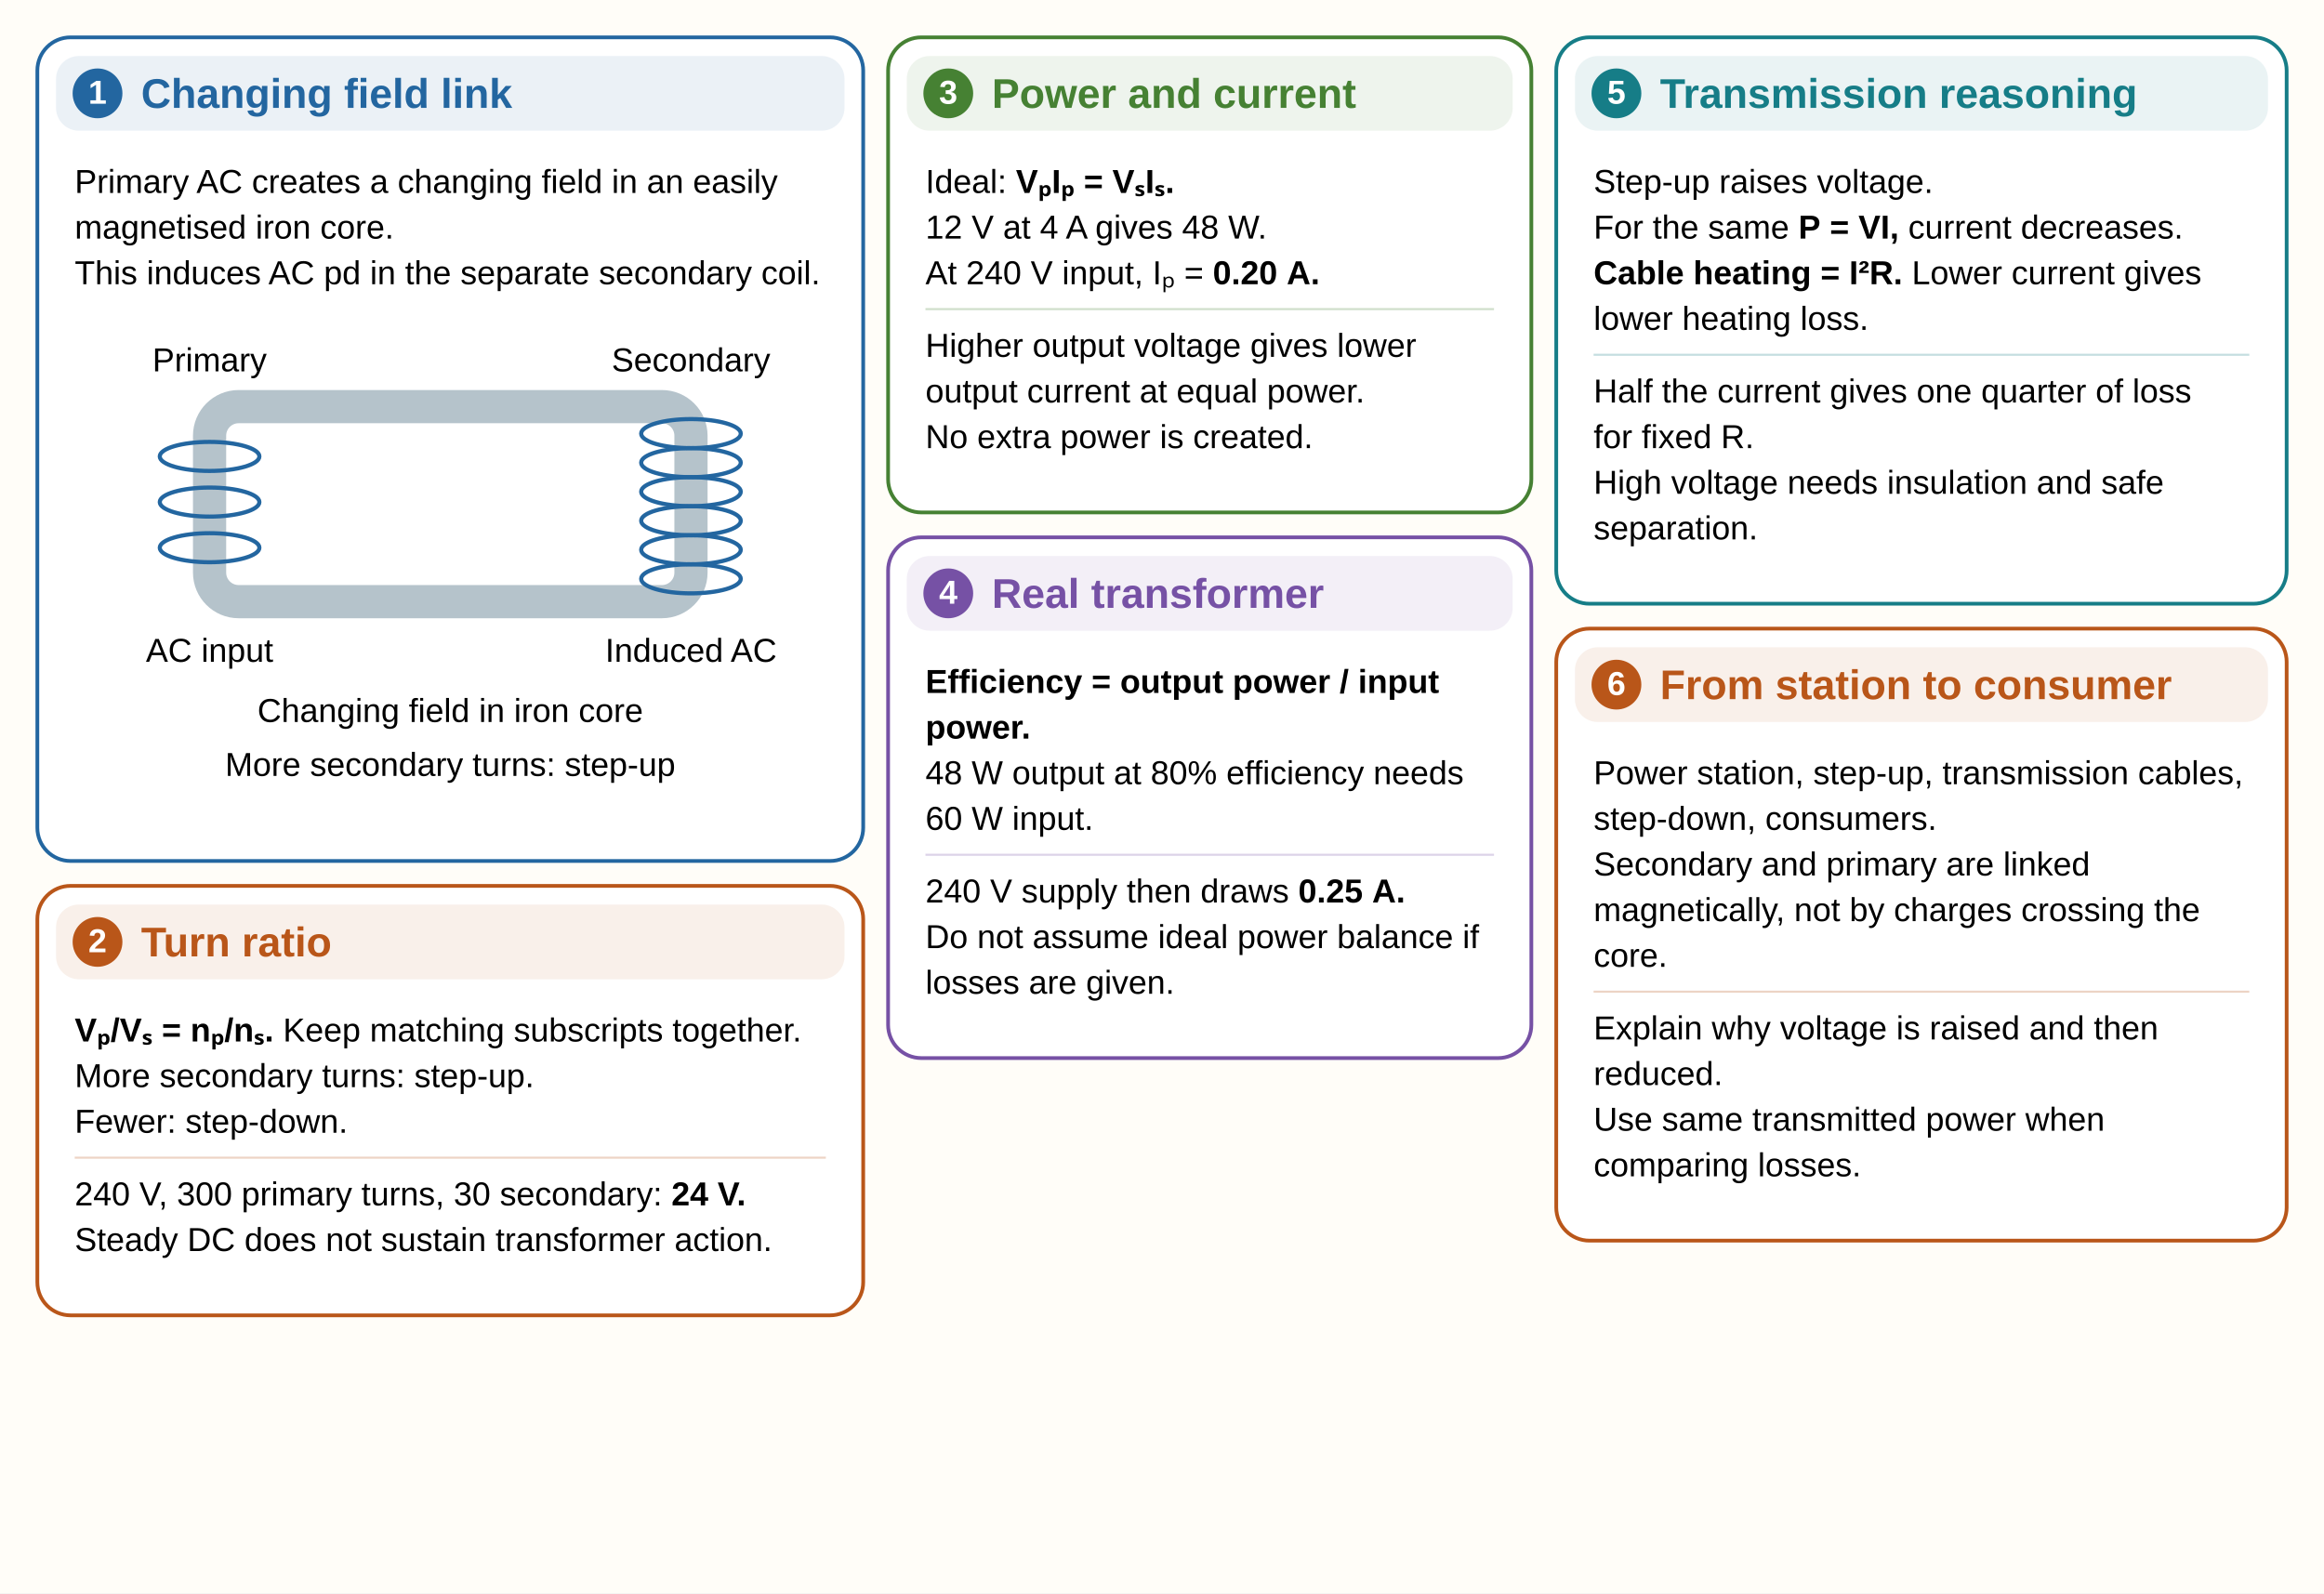
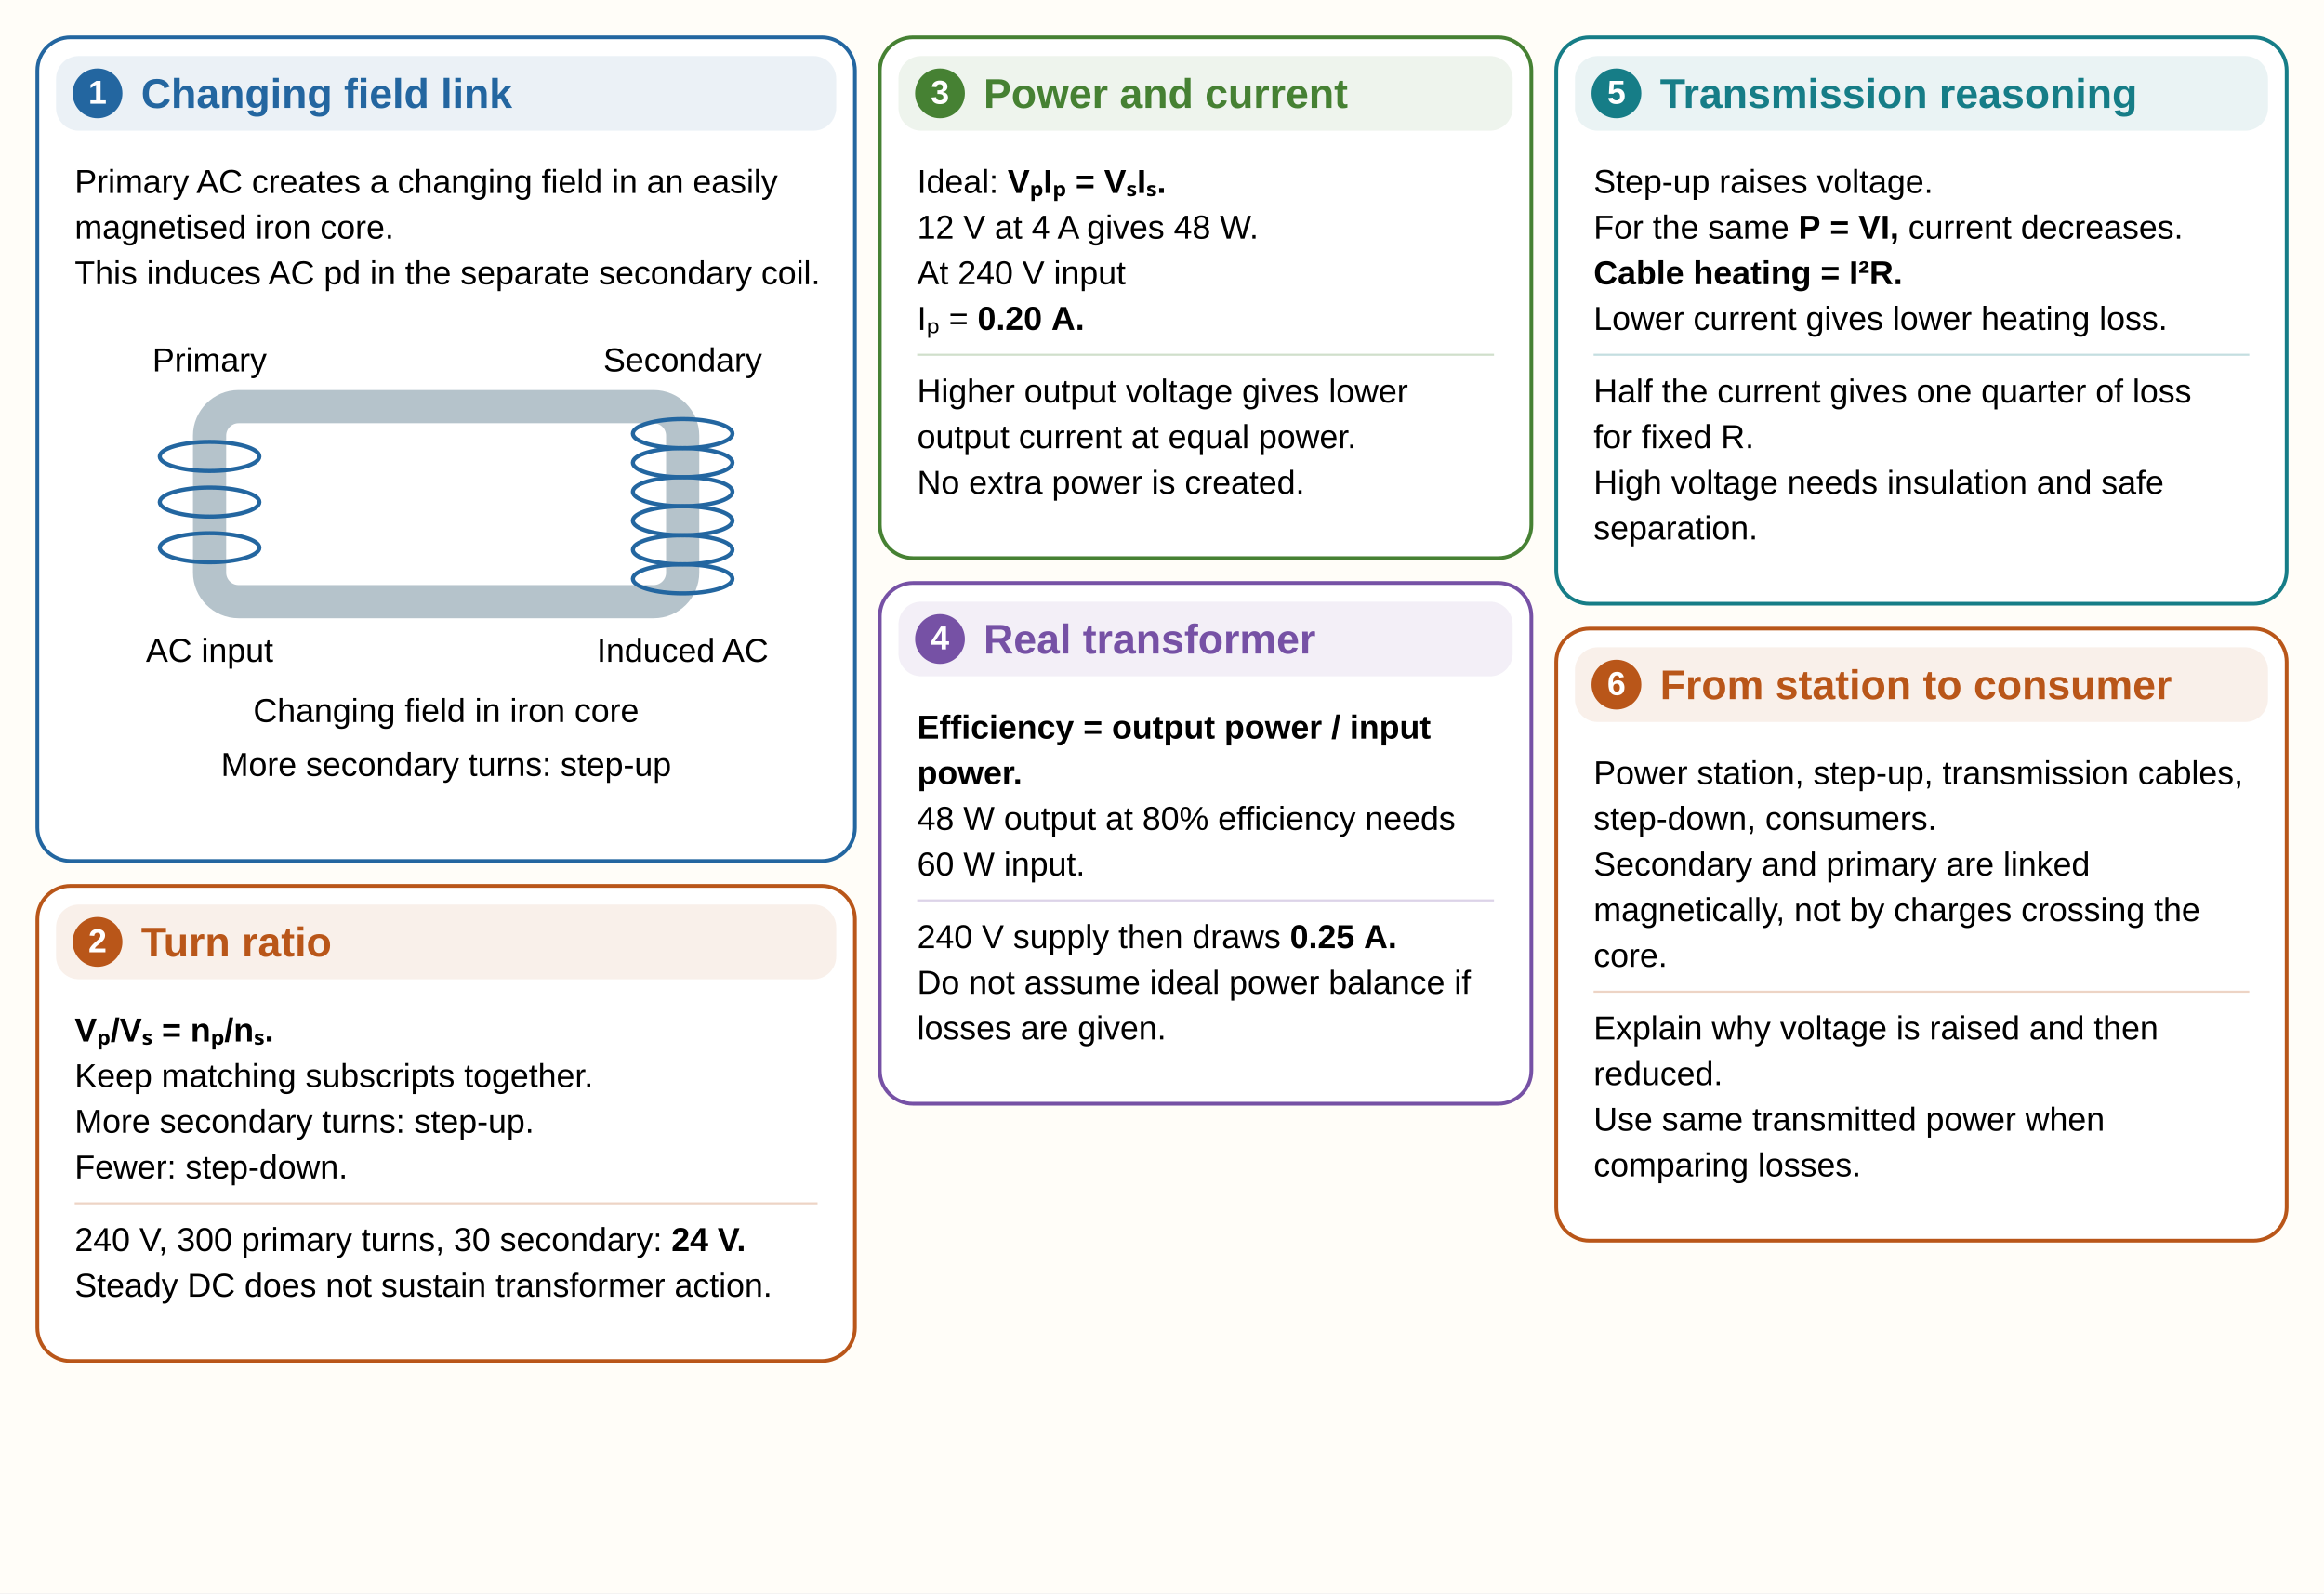
<svg xmlns="http://www.w3.org/2000/svg" width="2400" height="1645.714" viewBox="0 0 1120 768" role="img" aria-labelledby="map-title map-description" data-print-width-mm="277" font-family="Segoe UI,Arial,sans-serif">
  <defs>
    <marker id="arrow-2366a0" viewBox="0 0 10 10" refX="9" refY="5" markerWidth="4" markerHeight="4" orient="auto-start-reverse">
      <path d="M1 1L9 5L1 9" fill="none" stroke="#2366a0" stroke-width="2" stroke-linejoin="round" />
    </marker>
    <marker id="arrow-b95619" viewBox="0 0 10 10" refX="9" refY="5" markerWidth="4" markerHeight="4" orient="auto-start-reverse">
      <path d="M1 1L9 5L1 9" fill="none" stroke="#b95619" stroke-width="2" stroke-linejoin="round" />
    </marker>
    <marker id="arrow-468133" viewBox="0 0 10 10" refX="9" refY="5" markerWidth="4" markerHeight="4" orient="auto-start-reverse">
      <path d="M1 1L9 5L1 9" fill="none" stroke="#468133" stroke-width="2" stroke-linejoin="round" />
    </marker>
    <marker id="arrow-7651a5" viewBox="0 0 10 10" refX="9" refY="5" markerWidth="4" markerHeight="4" orient="auto-start-reverse">
      <path d="M1 1L9 5L1 9" fill="none" stroke="#7651a5" stroke-width="2" stroke-linejoin="round" />
    </marker>
    <marker id="arrow-167d87" viewBox="0 0 10 10" refX="9" refY="5" markerWidth="4" markerHeight="4" orient="auto-start-reverse">
      <path d="M1 1L9 5L1 9" fill="none" stroke="#167d87" stroke-width="2" stroke-linejoin="round" />
    </marker>
    <marker id="arrow-b95619" viewBox="0 0 10 10" refX="9" refY="5" markerWidth="4" markerHeight="4" orient="auto-start-reverse">
      <path d="M1 1L9 5L1 9" fill="none" stroke="#b95619" stroke-width="2" stroke-linejoin="round" />
    </marker>
  </defs>
  <rect width="1120" height="768" fill="#fffdf8" />
-   <g class="map-section" id="section-1" data-source-panel="0" data-bounds="0,0,398,397" transform="translate(18 18)">
-     <rect width="398" height="397" rx="16" fill="white" stroke="#2366a0" stroke-width="1.8" />
+   <g class="map-section" id="section-1" data-source-panel="0" data-bounds="0,0,394,397" transform="translate(18 18)">
+     <rect width="394" height="397" rx="16" fill="white" stroke="#2366a0" stroke-width="1.8" />
    <g class="section-heading">
-       <rect x="9" y="9" width="380" height="36" rx="11" fill="#2366a0" opacity=".09" />
+       <rect x="9" y="9" width="376" height="36" rx="11" fill="#2366a0" opacity=".09" />
      <circle cx="29" cy="27" r="12" fill="#2366a0" />
      <text class="diagram-label" x="29" y="32" font-size="16" fill="white" font-weight="700" text-anchor="middle">1</text>
      <text class="panel-title" x="50" y="34" font-size="20" fill="#2366a0" font-weight="700" text-anchor="start">Changing field link</text>
    </g>
    <g class="section-body">
      <text class="body-text" x="18" y="75" font-size="16" fill="#000000" font-weight="400" text-anchor="start">Primary AC creates a changing field in an easily</text>
      <text class="body-text" x="18" y="97" font-size="16" fill="#000000" font-weight="400" text-anchor="start">magnetised iron core.</text>
      <text class="body-text" x="18" y="119" font-size="16" fill="#000000" font-weight="400" text-anchor="start">This induces AC pd in the separate secondary coil.</text>
      <g transform="translate(18 137)">
        <g class="concept-illustration">
-           <rect x="65" y="41" width="232" height="94" rx="14" fill="none" stroke="#b5c3cb" stroke-width="16" />
+           <rect x="65" y="41" width="228" height="94" rx="14" fill="none" stroke="#b5c3cb" stroke-width="16" />
          <ellipse cx="65" cy="65" rx="24" ry="7" fill="none" stroke="#2366a0" stroke-width="2" />
          <ellipse cx="65" cy="87" rx="24" ry="7" fill="none" stroke="#2366a0" stroke-width="2" />
          <ellipse cx="65" cy="109" rx="24" ry="7" fill="none" stroke="#2366a0" stroke-width="2" />
-           <ellipse cx="297" cy="54" rx="24" ry="7" fill="none" stroke="#2366a0" stroke-width="2" />
-           <ellipse cx="297" cy="68" rx="24" ry="7" fill="none" stroke="#2366a0" stroke-width="2" />
-           <ellipse cx="297" cy="82" rx="24" ry="7" fill="none" stroke="#2366a0" stroke-width="2" />
-           <ellipse cx="297" cy="96" rx="24" ry="7" fill="none" stroke="#2366a0" stroke-width="2" />
-           <ellipse cx="297" cy="110" rx="24" ry="7" fill="none" stroke="#2366a0" stroke-width="2" />
-           <ellipse cx="297" cy="124" rx="24" ry="7" fill="none" stroke="#2366a0" stroke-width="2" />
+           <ellipse cx="293" cy="54" rx="24" ry="7" fill="none" stroke="#2366a0" stroke-width="2" />
+           <ellipse cx="293" cy="68" rx="24" ry="7" fill="none" stroke="#2366a0" stroke-width="2" />
+           <ellipse cx="293" cy="82" rx="24" ry="7" fill="none" stroke="#2366a0" stroke-width="2" />
+           <ellipse cx="293" cy="96" rx="24" ry="7" fill="none" stroke="#2366a0" stroke-width="2" />
+           <ellipse cx="293" cy="110" rx="24" ry="7" fill="none" stroke="#2366a0" stroke-width="2" />
+           <ellipse cx="293" cy="124" rx="24" ry="7" fill="none" stroke="#2366a0" stroke-width="2" />
          <text class="diagram-label" x="65" y="24" font-size="16" fill="#000000" text-anchor="middle">Primary</text>
-           <text class="diagram-label" x="297" y="24" font-size="16" fill="#000000" text-anchor="middle">Secondary</text>
+           <text class="diagram-label" x="293" y="24" font-size="16" fill="#000000" text-anchor="middle">Secondary</text>
          <text class="diagram-label" x="65" y="164" font-size="16" fill="#000000" text-anchor="middle">AC input</text>
-           <text class="diagram-label" x="297" y="164" font-size="16" fill="#000000" text-anchor="middle">Induced AC</text>
-           <text class="diagram-label" x="181.0" y="193" font-size="16" fill="#000000" text-anchor="middle">Changing field in iron core</text>
-           <text class="diagram-label" x="181.0" y="219" font-size="16" fill="#000000" text-anchor="middle">More secondary turns: step-up</text>
+           <text class="diagram-label" x="293" y="164" font-size="16" fill="#000000" text-anchor="middle">Induced AC</text>
+           <text class="diagram-label" x="179.0" y="193" font-size="16" fill="#000000" text-anchor="middle">Changing field in iron core</text>
+           <text class="diagram-label" x="179.0" y="219" font-size="16" fill="#000000" text-anchor="middle">More secondary turns: step-up</text>
        </g>
      </g>
    </g>
  </g>
-   <g class="map-section" id="section-2" data-source-panel="1" data-bounds="0,0,398,207" transform="translate(18 427)">
-     <rect width="398" height="207" rx="16" fill="white" stroke="#b95619" stroke-width="1.8" />
+   <g class="map-section" id="section-2" data-source-panel="1" data-bounds="0,0,394,229" transform="translate(18 427)">
+     <rect width="394" height="229" rx="16" fill="white" stroke="#b95619" stroke-width="1.8" />
    <g class="section-heading">
-       <rect x="9" y="9" width="380" height="36" rx="11" fill="#b95619" opacity=".09" />
+       <rect x="9" y="9" width="376" height="36" rx="11" fill="#b95619" opacity=".09" />
      <circle cx="29" cy="27" r="12" fill="#b95619" />
      <text class="diagram-label" x="29" y="32" font-size="16" fill="white" font-weight="700" text-anchor="middle">2</text>
      <text class="panel-title" x="50" y="34" font-size="20" fill="#b95619" font-weight="700" text-anchor="start">Turn ratio</text>
    </g>
    <g class="section-body">
      <text class="body-text" x="18" y="75" font-size="16" fill="#000000" font-weight="400" text-anchor="start">
        <tspan font-weight="700">Vₚ/Vₛ</tspan>
        <tspan font-weight="700">=</tspan>
-         <tspan font-weight="700">nₚ/nₛ.</tspan> Keep matching subscripts together.</text>
-       <text class="body-text" x="18" y="97" font-size="16" fill="#000000" font-weight="400" text-anchor="start">More secondary turns: step-up.</text>
-       <text class="body-text" x="18" y="119" font-size="16" fill="#000000" font-weight="400" text-anchor="start">Fewer: step-down.</text>
-       <path class="section-divider" d="M18 131H380" stroke="#b95619" stroke-opacity=".25" stroke-width="1" fill="none" />
-       <text class="body-text" x="18" y="154" font-size="16" fill="#000000" font-weight="400" text-anchor="start">240 V, 300 primary turns, 30 secondary: <tspan font-weight="700">24</tspan>
+         <tspan font-weight="700">nₚ/nₛ.</tspan>
+       </text>
+       <text class="body-text" x="18" y="97" font-size="16" fill="#000000" font-weight="400" text-anchor="start">Keep matching subscripts together.</text>
+       <text class="body-text" x="18" y="119" font-size="16" fill="#000000" font-weight="400" text-anchor="start">More secondary turns: step-up.</text>
+       <text class="body-text" x="18" y="141" font-size="16" fill="#000000" font-weight="400" text-anchor="start">Fewer: step-down.</text>
+       <path class="section-divider" d="M18 153H376" stroke="#b95619" stroke-opacity=".25" stroke-width="1" fill="none" />
+       <text class="body-text" x="18" y="176" font-size="16" fill="#000000" font-weight="400" text-anchor="start">240 V, 300 primary turns, 30 secondary: <tspan font-weight="700">24</tspan>
        <tspan font-weight="700">V.</tspan>
      </text>
-       <text class="body-text" x="18" y="176" font-size="16" fill="#000000" font-weight="400" text-anchor="start">Steady DC does not sustain transformer action.</text>
+       <text class="body-text" x="18" y="198" font-size="16" fill="#000000" font-weight="400" text-anchor="start">Steady DC does not sustain transformer action.</text>
    </g>
  </g>
-   <g class="map-section" id="section-3" data-source-panel="2" data-bounds="0,0,310,229" transform="translate(428 18)">
-     <rect width="310" height="229" rx="16" fill="white" stroke="#468133" stroke-width="1.8" />
+   <g class="map-section" id="section-3" data-source-panel="2" data-bounds="0,0,314,251" transform="translate(424 18)">
+     <rect width="314" height="251" rx="16" fill="white" stroke="#468133" stroke-width="1.8" />
    <g class="section-heading">
-       <rect x="9" y="9" width="292" height="36" rx="11" fill="#468133" opacity=".09" />
+       <rect x="9" y="9" width="296" height="36" rx="11" fill="#468133" opacity=".09" />
      <circle cx="29" cy="27" r="12" fill="#468133" />
      <text class="diagram-label" x="29" y="32" font-size="16" fill="white" font-weight="700" text-anchor="middle">3</text>
      <text class="panel-title" x="50" y="34" font-size="20" fill="#468133" font-weight="700" text-anchor="start">Power and current</text>
    </g>
    <g class="section-body">
      <text class="body-text" x="18" y="75" font-size="16" fill="#000000" font-weight="400" text-anchor="start">Ideal: <tspan font-weight="700">VₚIₚ</tspan>
        <tspan font-weight="700">=</tspan>
        <tspan font-weight="700">VₛIₛ.</tspan>
      </text>
      <text class="body-text" x="18" y="97" font-size="16" fill="#000000" font-weight="400" text-anchor="start">12 V at 4 A gives 48 W.</text>
-       <text class="body-text" x="18" y="119" font-size="16" fill="#000000" font-weight="400" text-anchor="start">At 240 V input, Iₚ = <tspan font-weight="700">0.20</tspan>
+       <text class="body-text" x="18" y="119" font-size="16" fill="#000000" font-weight="400" text-anchor="start">At 240 V input</text>
+       <text class="body-text" x="18" y="141" font-size="16" fill="#000000" font-weight="400" text-anchor="start">Iₚ = <tspan font-weight="700">0.20</tspan>
        <tspan font-weight="700">A.</tspan>
      </text>
-       <path class="section-divider" d="M18 131H292" stroke="#468133" stroke-opacity=".25" stroke-width="1" fill="none" />
-       <text class="body-text" x="18" y="154" font-size="16" fill="#000000" font-weight="400" text-anchor="start">Higher output voltage gives lower</text>
-       <text class="body-text" x="18" y="176" font-size="16" fill="#000000" font-weight="400" text-anchor="start">output current at equal power.</text>
-       <text class="body-text" x="18" y="198" font-size="16" fill="#000000" font-weight="400" text-anchor="start">No extra power is created.</text>
+       <path class="section-divider" d="M18 153H296" stroke="#468133" stroke-opacity=".25" stroke-width="1" fill="none" />
+       <text class="body-text" x="18" y="176" font-size="16" fill="#000000" font-weight="400" text-anchor="start">Higher output voltage gives lower</text>
+       <text class="body-text" x="18" y="198" font-size="16" fill="#000000" font-weight="400" text-anchor="start">output current at equal power.</text>
+       <text class="body-text" x="18" y="220" font-size="16" fill="#000000" font-weight="400" text-anchor="start">No extra power is created.</text>
    </g>
  </g>
-   <g class="map-section" id="section-4" data-source-panel="3" data-bounds="0,0,310,251" transform="translate(428 259)">
-     <rect width="310" height="251" rx="16" fill="white" stroke="#7651a5" stroke-width="1.8" />
+   <g class="map-section" id="section-4" data-source-panel="3" data-bounds="0,0,314,251" transform="translate(424 281)">
+     <rect width="314" height="251" rx="16" fill="white" stroke="#7651a5" stroke-width="1.8" />
    <g class="section-heading">
-       <rect x="9" y="9" width="292" height="36" rx="11" fill="#7651a5" opacity=".09" />
+       <rect x="9" y="9" width="296" height="36" rx="11" fill="#7651a5" opacity=".09" />
      <circle cx="29" cy="27" r="12" fill="#7651a5" />
      <text class="diagram-label" x="29" y="32" font-size="16" fill="white" font-weight="700" text-anchor="middle">4</text>
      <text class="panel-title" x="50" y="34" font-size="20" fill="#7651a5" font-weight="700" text-anchor="start">Real transformer</text>
    </g>
    <g class="section-body">
      <text class="body-text" x="18" y="75" font-size="16" fill="#000000" font-weight="400" text-anchor="start">
        <tspan font-weight="700">Efficiency</tspan>
        <tspan font-weight="700">=</tspan>
        <tspan font-weight="700">output</tspan>
        <tspan font-weight="700">power</tspan>
        <tspan font-weight="700">/</tspan>
        <tspan font-weight="700">input</tspan>
      </text>
      <text class="body-text" x="18" y="97" font-size="16" fill="#000000" font-weight="400" text-anchor="start">
        <tspan font-weight="700">power.</tspan>
      </text>
      <text class="body-text" x="18" y="119" font-size="16" fill="#000000" font-weight="400" text-anchor="start">48 W output at 80% efficiency needs</text>
      <text class="body-text" x="18" y="141" font-size="16" fill="#000000" font-weight="400" text-anchor="start">60 W input.</text>
-       <path class="section-divider" d="M18 153H292" stroke="#7651a5" stroke-opacity=".25" stroke-width="1" fill="none" />
+       <path class="section-divider" d="M18 153H296" stroke="#7651a5" stroke-opacity=".25" stroke-width="1" fill="none" />
      <text class="body-text" x="18" y="176" font-size="16" fill="#000000" font-weight="400" text-anchor="start">240 V supply then draws <tspan font-weight="700">0.25</tspan>
        <tspan font-weight="700">A.</tspan>
      </text>
      <text class="body-text" x="18" y="198" font-size="16" fill="#000000" font-weight="400" text-anchor="start">Do not assume ideal power balance if</text>
      <text class="body-text" x="18" y="220" font-size="16" fill="#000000" font-weight="400" text-anchor="start">losses are given.</text>
    </g>
  </g>
  <g class="map-section" id="section-5" data-source-panel="4" data-bounds="0,0,352,273" transform="translate(750 18)">
    <rect width="352" height="273" rx="16" fill="white" stroke="#167d87" stroke-width="1.8" />
    <g class="section-heading">
      <rect x="9" y="9" width="334" height="36" rx="11" fill="#167d87" opacity=".09" />
      <circle cx="29" cy="27" r="12" fill="#167d87" />
      <text class="diagram-label" x="29" y="32" font-size="16" fill="white" font-weight="700" text-anchor="middle">5</text>
      <text class="panel-title" x="50" y="34" font-size="20" fill="#167d87" font-weight="700" text-anchor="start">Transmission reasoning</text>
    </g>
    <g class="section-body">
      <text class="body-text" x="18" y="75" font-size="16" fill="#000000" font-weight="400" text-anchor="start">Step-up raises voltage.</text>
      <text class="body-text" x="18" y="97" font-size="16" fill="#000000" font-weight="400" text-anchor="start">For the same <tspan font-weight="700">P</tspan>
        <tspan font-weight="700">=</tspan>
        <tspan font-weight="700">VI,</tspan> current decreases.</text>
      <text class="body-text" x="18" y="119" font-size="16" fill="#000000" font-weight="400" text-anchor="start">
        <tspan font-weight="700">Cable</tspan>
        <tspan font-weight="700">heating</tspan>
        <tspan font-weight="700">=</tspan>
-         <tspan font-weight="700">I²R.</tspan> Lower current gives</text>
-       <text class="body-text" x="18" y="141" font-size="16" fill="#000000" font-weight="400" text-anchor="start">lower heating loss.</text>
+         <tspan font-weight="700">I²R.</tspan>
+       </text>
+       <text class="body-text" x="18" y="141" font-size="16" fill="#000000" font-weight="400" text-anchor="start">Lower current gives lower heating loss.</text>
      <path class="section-divider" d="M18 153H334" stroke="#167d87" stroke-opacity=".25" stroke-width="1" fill="none" />
      <text class="body-text" x="18" y="176" font-size="16" fill="#000000" font-weight="400" text-anchor="start">Half the current gives one quarter of loss</text>
      <text class="body-text" x="18" y="198" font-size="16" fill="#000000" font-weight="400" text-anchor="start">for fixed R.</text>
      <text class="body-text" x="18" y="220" font-size="16" fill="#000000" font-weight="400" text-anchor="start">High voltage needs insulation and safe</text>
      <text class="body-text" x="18" y="242" font-size="16" fill="#000000" font-weight="400" text-anchor="start">separation.</text>
    </g>
  </g>
  <g class="map-section" id="section-6" data-source-panel="5" data-bounds="0,0,352,295" transform="translate(750 303)">
    <rect width="352" height="295" rx="16" fill="white" stroke="#b95619" stroke-width="1.8" />
    <g class="section-heading">
      <rect x="9" y="9" width="334" height="36" rx="11" fill="#b95619" opacity=".09" />
      <circle cx="29" cy="27" r="12" fill="#b95619" />
      <text class="diagram-label" x="29" y="32" font-size="16" fill="white" font-weight="700" text-anchor="middle">6</text>
      <text class="panel-title" x="50" y="34" font-size="20" fill="#b95619" font-weight="700" text-anchor="start">From station to consumer</text>
    </g>
    <g class="section-body">
      <text class="body-text" x="18" y="75" font-size="16" fill="#000000" font-weight="400" text-anchor="start">Power station, step-up, transmission cables,</text>
      <text class="body-text" x="18" y="97" font-size="16" fill="#000000" font-weight="400" text-anchor="start">step-down, consumers.</text>
      <text class="body-text" x="18" y="119" font-size="16" fill="#000000" font-weight="400" text-anchor="start">Secondary and primary are linked</text>
      <text class="body-text" x="18" y="141" font-size="16" fill="#000000" font-weight="400" text-anchor="start">magnetically, not by charges crossing the</text>
      <text class="body-text" x="18" y="163" font-size="16" fill="#000000" font-weight="400" text-anchor="start">core.</text>
      <path class="section-divider" d="M18 175H334" stroke="#b95619" stroke-opacity=".25" stroke-width="1" fill="none" />
      <text class="body-text" x="18" y="198" font-size="16" fill="#000000" font-weight="400" text-anchor="start">Explain why voltage is raised and then</text>
      <text class="body-text" x="18" y="220" font-size="16" fill="#000000" font-weight="400" text-anchor="start">reduced.</text>
      <text class="body-text" x="18" y="242" font-size="16" fill="#000000" font-weight="400" text-anchor="start">Use same transmitted power when</text>
      <text class="body-text" x="18" y="264" font-size="16" fill="#000000" font-weight="400" text-anchor="start">comparing losses.</text>
    </g>
  </g>
</svg>
